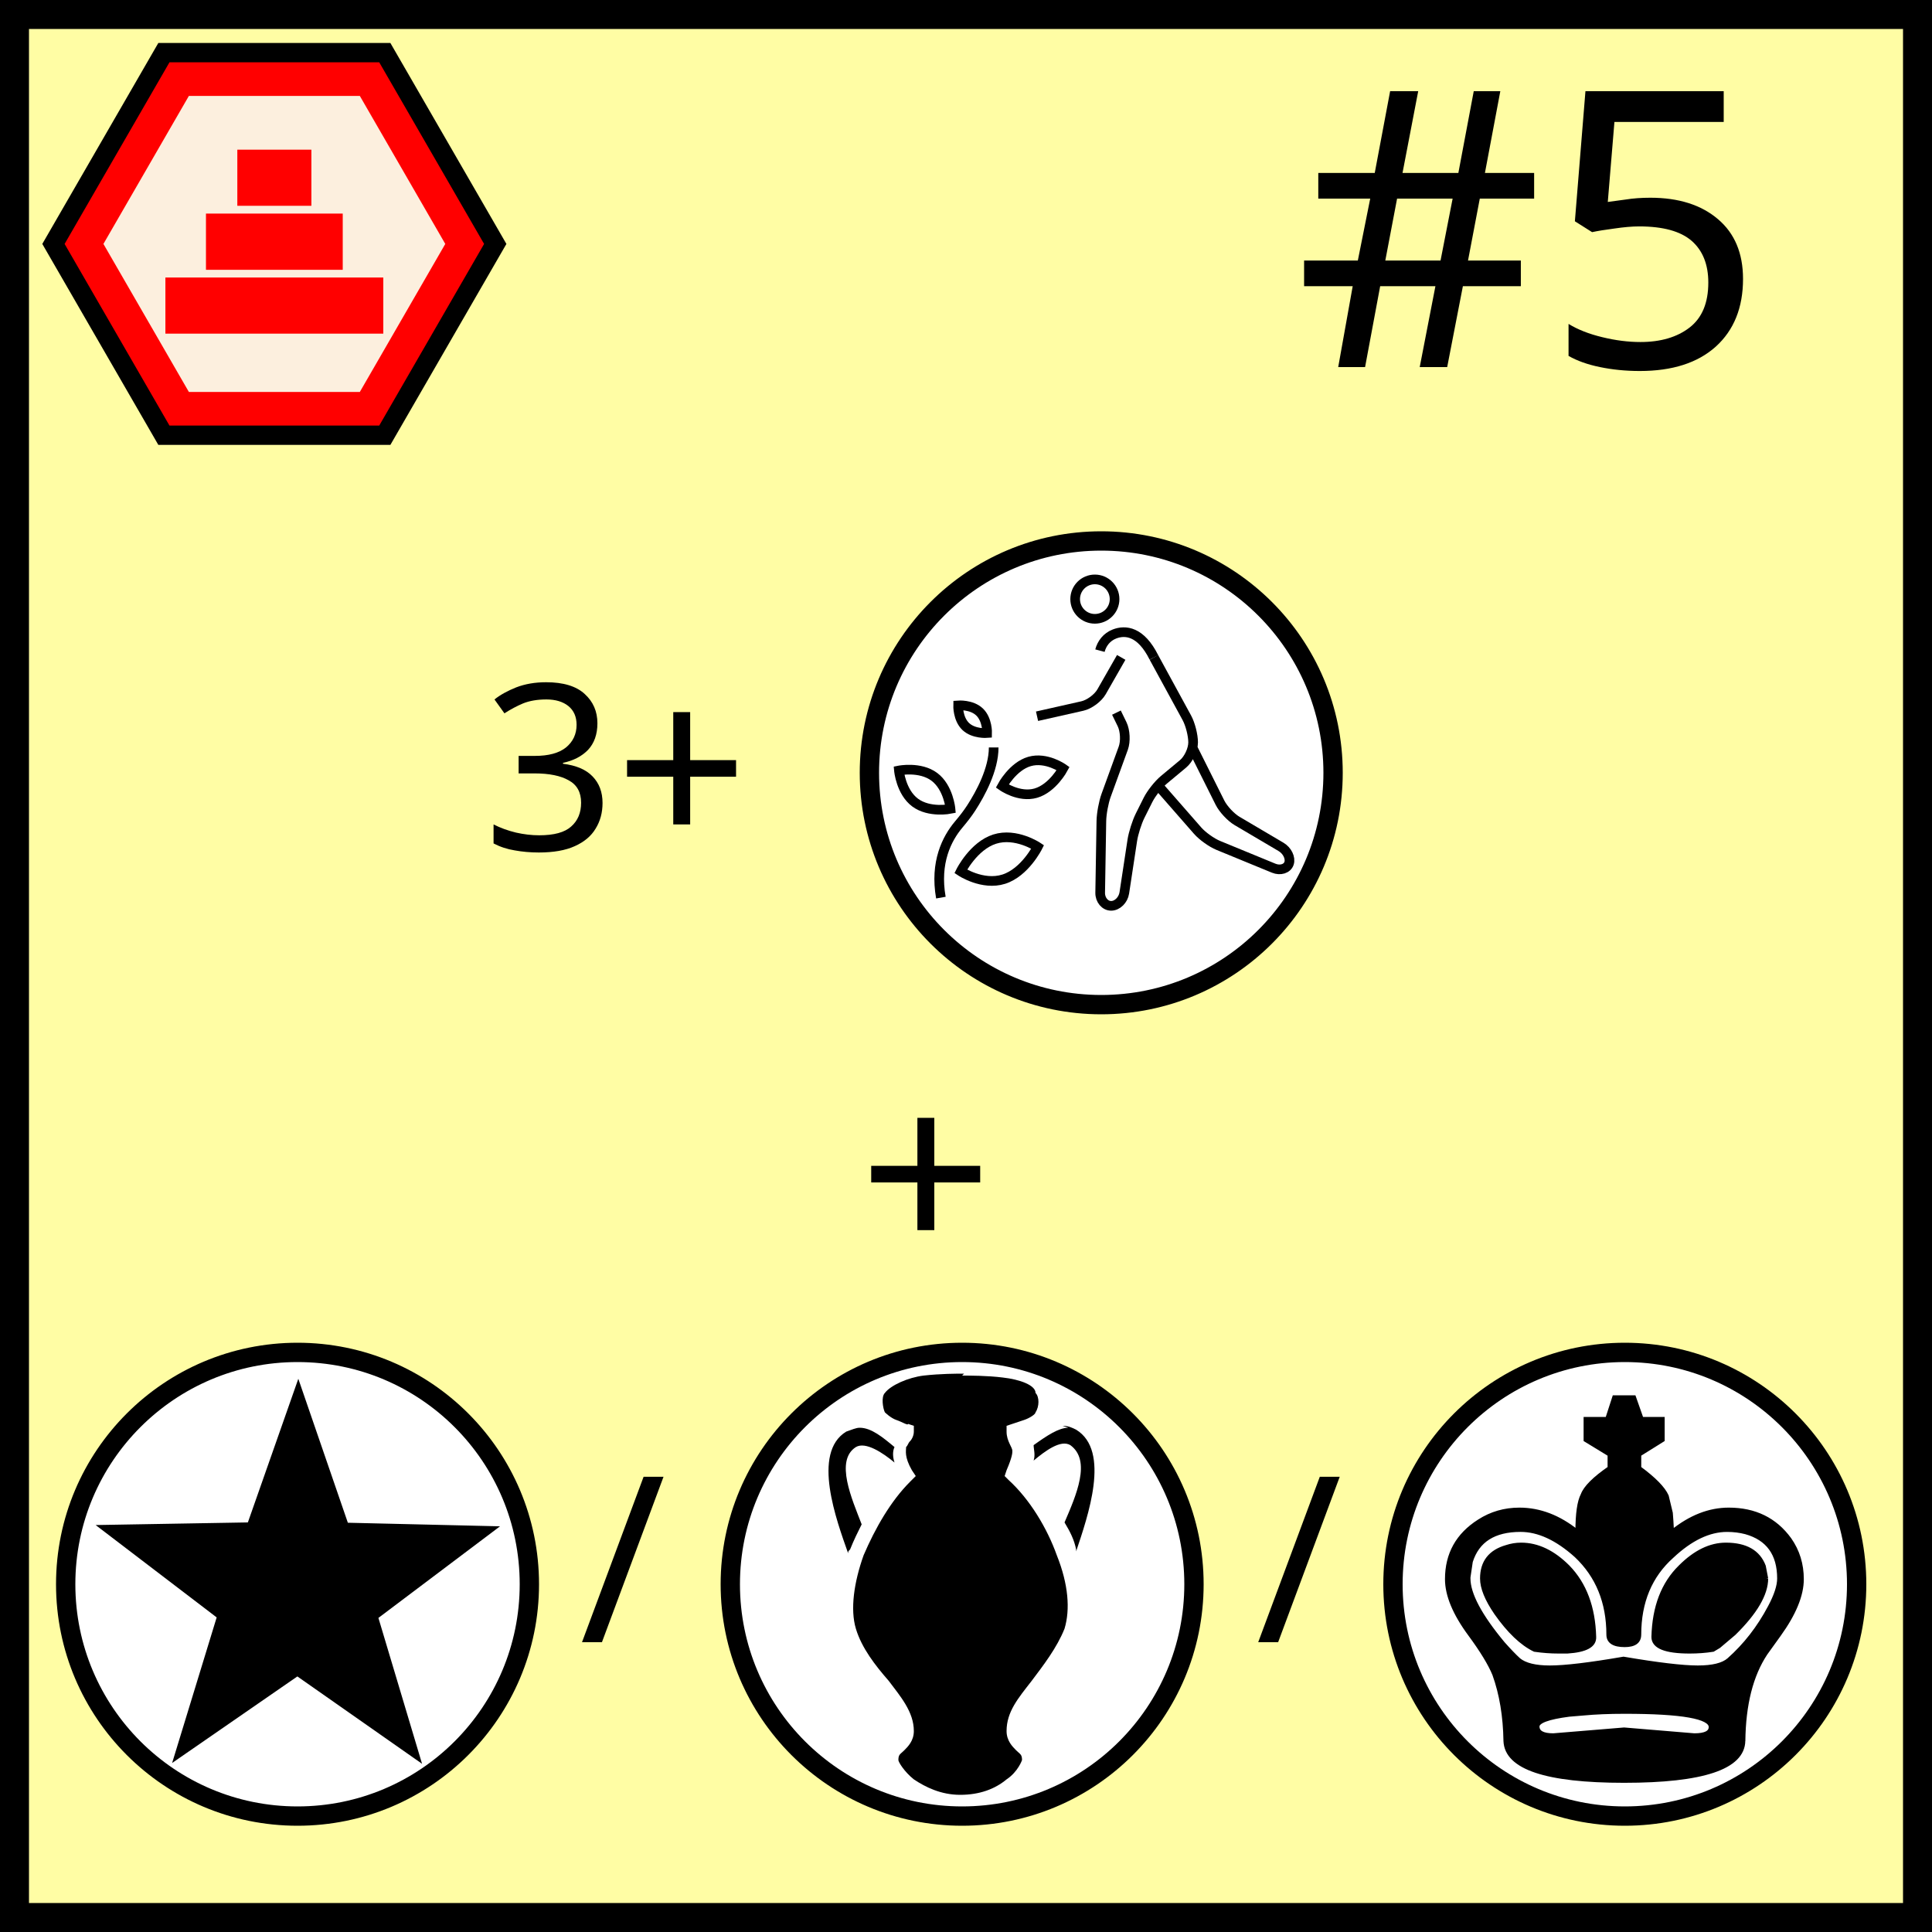
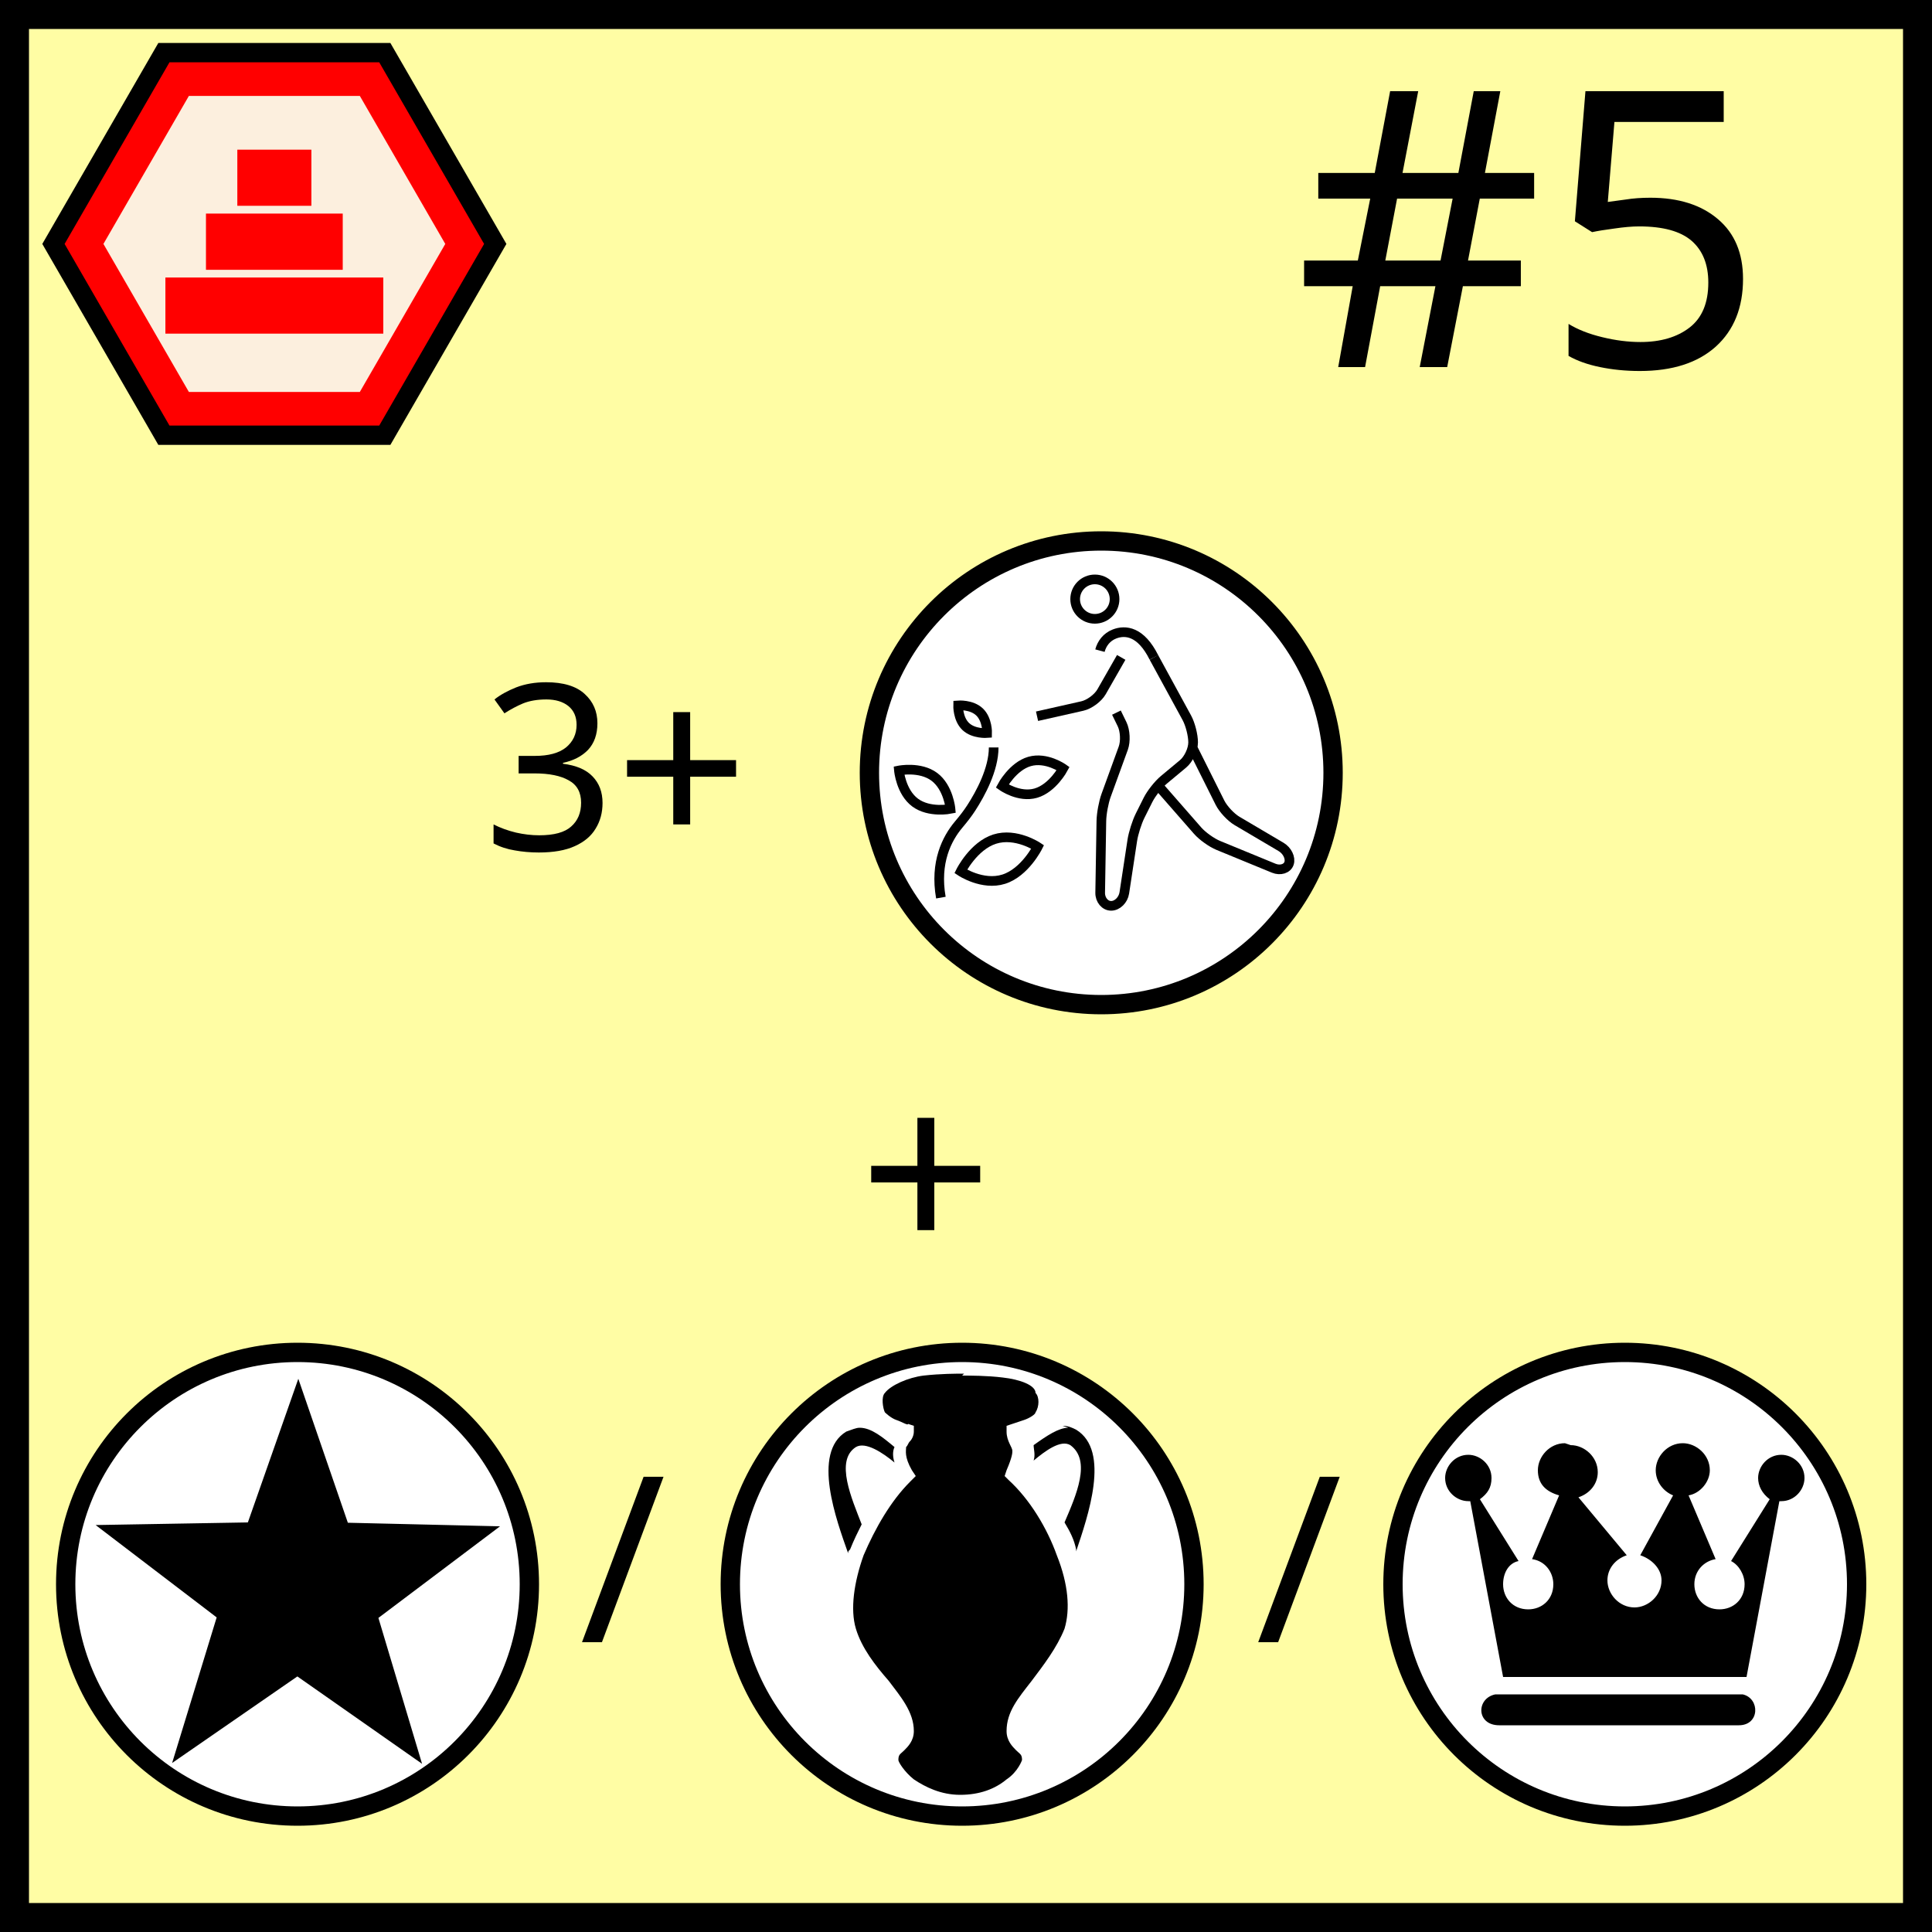
<svg xmlns="http://www.w3.org/2000/svg" height="100px" width="100px" viewbox="0 0 100 100">
  <rect style="fill:#fffda4;stroke:#000000;stroke-width:3px" x="0px" y="0px" width="100px" height="100px" />
  <g>
    <g>
      <polygon style="fill:#fcefde;stroke:#ff0000;stroke-width:2.5px" points="9.055,3.714 19.346,3.714 24.491,12.626 19.346,21.538 9.055,21.538 3.910,12.626" />
      <polygon style="fill:none;stroke:#000000;stroke-width:1px" points="8.484,2.724 19.917,2.724 25.634,12.626 19.917,22.528 8.484,22.528 2.767,12.626" />
    </g>
    <g>
      <rect style="fill:#ff0000;fill-opacity:1;stroke:none" width="11.278" height="2.905" x="8.561" y="14.364" />
      <rect style="fill:#ff0000;fill-opacity:1;stroke:none" width="7.079" height="2.91" x="10.661" y="11.055" />
      <rect style="fill:#ff0000;fill-opacity:1;stroke:none" width="3.833" height="2.905" x="12.284" y="7.747" />
    </g>
  </g>
  <text style="font-size:20px;font-family:sans-serif;fill:#000000;stroke:none" x="67" y="19">#5</text>
  <text style="font-size:12px;font-family:sans-serif;fill:#000000;stroke:none" x="25" y="44">3+</text>
  <g>
    <circle style="fill:#ffffff;stroke:#000000;stroke-width:1px" cy="40" cx="57" r="12" />
    <path style="fill:none;stroke:#000000;stroke-width:0.5px" d="m 50.701,36.851 c 0.415,0.396 0.393,1.092 0.393,1.092 0,0 -0.694,0.055 -1.109,-0.341 -0.415,-0.396 -0.393,-1.092 -0.393,-1.092 0,0 0.695,-0.055 1.109,0.341 z" />
    <path style="fill:none;stroke:#000000;stroke-width:0.5px" d="m 48.360,40.208 c 0.737,0.549 0.837,1.660 0.837,1.660 0,0 -1.094,0.222 -1.831,-0.327 -0.737,-0.549 -0.837,-1.660 -0.837,-1.660 0,0 1.094,-0.222 1.831,0.327 z" />
    <path style="fill:none;stroke:#000000;stroke-width:0.5px" d="m 51.954,45.506 c -1.100,0.349 -2.226,-0.404 -2.226,-0.404 0,0 0.657,-1.320 1.757,-1.670 1.100,-0.350 2.226,0.404 2.226,0.404 0,0 -0.658,1.320 -1.757,1.670 z" />
    <path style="fill:none;stroke:#000000;stroke-width:0.5px" d="m 53.614,41.053 c -0.872,0.250 -1.740,-0.367 -1.740,-0.367 0,0 0.545,-1.022 1.416,-1.273 0.872,-0.250 1.740,0.367 1.740,0.367 0,0 -0.546,1.022 -1.417,1.273 z" />
    <path style="fill:none;stroke:#000000;stroke-width:0.5px" d="m 51.433,38.689 c 0,1.140 -0.689,2.400 -1.164,3.134 -0.194,0.300 -0.415,0.579 -0.645,0.852 -0.614,0.728 -1.246,1.960 -0.924,3.786" />
    <circle style="fill:none;stroke:#000000;stroke-width:0.5px" r="1.02" cy="31.01" cx="56.67" />
    <path style="fill:none;stroke:#000000;stroke-width:0.5px" d="m 57.786,36.885 c 0,0 0.132,0.271 0.293,0.601 0.161,0.331 0.189,0.888 0.062,1.238 l -0.891,2.450 c -0.127,0.350 -0.236,0.941 -0.243,1.313 l -0.062,3.722 c -0.006,0.372 0.250,0.677 0.568,0.677 0.319,0 0.625,-0.301 0.681,-0.669 l 0.414,-2.722 c 0.056,-0.368 0.238,-0.941 0.404,-1.275 l 0.410,-0.820 c 0.167,-0.333 0.537,-0.800 0.823,-1.039 l 0.991,-0.825 c 0.286,-0.238 0.520,-0.738 0.520,-1.110 v 0 c 0,-0.372 -0.146,-0.944 -0.324,-1.271 l -1.706,-3.128" />
    <path style="fill:none;stroke:#000000;stroke-width:0.5px" d="M 57.019,34.704" />
    <path style="fill:none;stroke:#000000;stroke-width:0.5px" d="m 61.756,38.765 1.389,2.779 c 0.167,0.333 0.565,0.760 0.886,0.949 l 2.275,1.342 c 0.321,0.189 0.507,0.572 0.414,0.852 -0.093,0.279 -0.451,0.392 -0.795,0.250 l -2.865,-1.178 C 62.715,43.618 62.233,43.273 61.988,42.993 l -1.923,-2.198" />
    <path style="fill:none;stroke:#000000;stroke-width:0.5px" d="m 59.726,34.027 c -0.677,-1.354 -1.475,-1.432 -2.041,-1.212 -0.403,0.157 -0.652,0.486 -0.752,0.862" />
    <path style="fill:none;stroke:#000000;stroke-width:0.5px" d="m 58.034,34.027 -1.018,1.781 c -0.185,0.323 -0.633,0.655 -0.996,0.736 l -2.343,0.528" />
  </g>
  <text style="font-size:12px;font-family:sans-serif;fill:#000000;stroke:none" x="44.5" y="65">+</text>
  <g>
    <circle style="fill:#ffffff;stroke:#000000;stroke-width:1px" cy="82" cx="15.4" r="12" />
    <path style="fill:#000000;stroke:#000000;stroke-width:0.2px" d="m 25.591,79.095 -6.120,4.610 2.196,7.341 -6.275,-4.396 -6.303,4.356 2.242,-7.327 -6.091,-4.648 7.661,-0.132 2.539,-7.229 2.493,7.245 z" />
  </g>
  <text style="font-size:12px;font-family:sans-serif;fill:#000000;stroke:none" x="30" y="85">/</text>
  <g>
    <circle style="fill:#ffffff;stroke:#000000;stroke-width:1px" cy="82" cx="49.8" r="12" />
    <path style="fill:#000000;stroke:none" d="m 49.9,71.1 c -0.4,0 -1.2,0 -2.1,0.1 -0.8,0.1 -1.7,0.5 -2.0,0.9 -0.2,0.2 -0.1,0.8 0,1.0 0,0 0.3,0.3 0.6,0.4 0.3,0.1 0.6,0.3 0.6,0.2 l 0.3,0.1 v 0.3 c 0,0.2 -0.1,0.4 -0.2,0.5 -0.1,0.1 -0.1,0.2 -0.2,0.3 0,0.2 -0.1,0.5 0.3,1.2 l 0.2,0.3 -0.3,0.3 c -1.0,1.0 -1.8,2.4 -2.4,3.8 -0.5,1.4 -0.7,2.8 -0.4,3.8 0.3,1.0 1.0,1.9 1.7,2.7 0.6,0.8 1.3,1.6 1.3,2.6 0,0.5 -0.3,0.8 -0.5,1.0 -0.2,0.2 -0.3,0.2 -0.3,0.5 0,0.1 0.3,0.6 0.8,1.0 0.6,0.4 1.4,0.8 2.4,0.8 1.0,0 1.8,-0.3 2.4,-0.8 0.6,-0.4 0.8,-1.0 0.8,-1.0 0,-0.3 -0.1,-0.3 -0.3,-0.5 -0.2,-0.2 -0.5,-0.5 -0.5,-1.0 0,-1.0 0.6,-1.7 1.3,-2.6 0.6,-0.8 1.3,-1.7 1.7,-2.7 0.3,-1.0 0.2,-2.3 -0.4,-3.8 -0.5,-1.4 -1.4,-2.9 -2.5,-3.9 l -0.2,-0.2 0.1,-0.3 c 0.3,-0.7 0.3,-0.9 0.3,-1.0 0,-0.2 -0.3,-0.5 -0.3,-1.0 v -0.3 l 0.3,-0.1 c 0,0 0.3,-0.1 0.6,-0.2 0.3,-0.1 0.6,-0.3 0.6,-0.4 0.2,-0.3 0.2,-0.8 0,-1.0 0,-0.4 -0.8,-0.7 -1.7,-0.8 -0.8,-0.1 -1.7,-0.1 -2.1,-0.1 z m -5.4,2.8 c -0.2,0 -0.4,0.1 -0.7,0.2 -1.8,1.1 -0.5,4.6 0.1,6.3 0,-0.1 0,-0.1 0.1,-0.2 0.2,-0.5 0.4,-0.9 0.6,-1.3 -0.5,-1.3 -1.4,-3.3 -0.3,-4.0 0.5,-0.3 1.4,0.3 2.0,0.8 -0.1,-0.3 -0.1,-0.6 0,-0.8 -0.6,-0.5 -1.2,-1.0 -1.8,-1.0 z m 10.8,0 c -0.5,0 -1.1,0.4 -1.8,0.9 0,0.2 0.1,0.5 0,0.8 0.6,-0.5 1.4,-1.1 1.9,-0.8 1.1,0.8 0.3,2.6 -0.3,4.0 0.3,0.5 0.5,0.9 0.6,1.4 0,0 0,0.1 0,0.1 0.6,-1.8 1.8,-5.2 0,-6.3 -0.2,-0.1 -0.4,-0.2 -0.7,-0.2 z" />
  </g>
  <text style="font-size:12px;font-family:sans-serif;fill:#000000;stroke:none" x="65" y="85">/</text>
  <g>
    <circle style="fill:#ffffff;stroke:#000000;stroke-width:1px" cy="82" cx="84.1" r="12" />
-     <path style="fill:#000000;stroke:#000000;stroke-width:0.2px" d="m 84.849,84.610 c 0,0.361 -0.251,0.544 -0.757,0.544 -0.563,0 -0.846,-0.183 -0.846,-0.544 0,-1.676 -0.556,-3.039 -1.665,-4.087 -0.989,-0.889 -1.947,-1.332 -2.876,-1.332 -1.372,0 -2.229,0.544 -2.573,1.634 l -0.121,0.816 v 0.061 c 0,0.807 0.595,1.927 1.786,3.360 0.323,0.363 0.595,0.647 0.817,0.849 0.323,0.263 0.858,0.394 1.604,0.394 0.787,0 2.059,-0.152 3.815,-0.455 1.775,0.302 3.057,0.455 3.843,0.455 0.767,0 1.301,-0.131 1.604,-0.394 0.845,-0.748 1.554,-1.655 2.120,-2.724 0.324,-0.605 0.485,-1.100 0.485,-1.484 0,-1.271 -0.577,-2.068 -1.726,-2.391 -0.302,-0.080 -0.626,-0.120 -0.968,-0.120 -0.928,0 -1.878,0.453 -2.846,1.362 -1.130,1.008 -1.695,2.361 -1.695,4.056 m 6.570,-2.907 c 0,0.807 -0.556,1.756 -1.665,2.846 l -0.788,0.666 -0.302,0.181 c -0.385,0.061 -0.788,0.091 -1.210,0.091 -1.252,0 -1.878,-0.253 -1.878,-0.757 0.039,-1.554 0.504,-2.764 1.393,-3.632 0.767,-0.767 1.554,-1.151 2.361,-1.151 1.029,0 1.686,0.375 1.967,1.121 l 0.122,0.635 m -2.877,7.688 c 0,-0.523 -1.482,-0.785 -4.450,-0.785 -0.807,0 -1.522,0.030 -2.148,0.089 l -0.727,0.061 c -1.090,0.141 -1.634,0.345 -1.634,0.605 0,0.305 0.272,0.455 0.817,0.455 l 3.663,-0.302 3.632,0.302 c 0.565,0 0.846,-0.141 0.846,-0.424 m 1.695,0.727 c -0.040,1.372 -2.098,2.059 -6.173,2.059 -4.037,0 -6.085,-0.687 -6.145,-2.059 -0.020,-1.292 -0.212,-2.441 -0.575,-3.451 -0.222,-0.544 -0.646,-1.240 -1.271,-2.087 -0.787,-1.069 -1.181,-2.019 -1.181,-2.846 0,-1.292 0.555,-2.291 1.665,-2.996 0.626,-0.404 1.322,-0.605 2.089,-0.605 1.049,0 2.048,0.384 2.997,1.149 0,-0.927 0.091,-1.563 0.272,-1.906 0.141,-0.384 0.605,-0.848 1.393,-1.392 v -0.696 l -1.241,-0.757 v -1.090 h 1.120 l 0.363,-1.120 h 1.029 l 0.394,1.120 h 1.090 v 1.089 l -1.212,0.757 v 0.696 c 0.767,0.565 1.243,1.049 1.423,1.453 l 0.211,0.878 c 0.021,0.242 0.042,0.565 0.061,0.968 0.950,-0.766 1.927,-1.149 2.935,-1.149 1.353,0 2.403,0.515 3.149,1.543 0.424,0.605 0.635,1.292 0.635,2.059 0,0.828 -0.394,1.787 -1.179,2.877 l -0.696,0.968 c -0.748,1.130 -1.130,2.642 -1.151,4.539 M 76.707,81.703 c 0,-0.846 0.424,-1.393 1.271,-1.634 0.242,-0.080 0.494,-0.122 0.757,-0.122 0.848,0 1.655,0.385 2.421,1.151 0.868,0.889 1.322,2.098 1.362,3.632 0.021,0.445 -0.444,0.696 -1.392,0.757 h -0.454 c -0.404,0 -0.817,-0.030 -1.241,-0.091 -0.666,-0.321 -1.332,-0.959 -1.998,-1.906 C 76.949,82.783 76.707,82.188 76.707,81.702" />
+     <path style="fill:#000000;stroke:none" d="m 81.0,74.7 c -0.8,0 -1.4,0.7 -1.4,1.4 0,0.7 0.4,1.1 1.1,1.3 l -1.4,3.3 c 0.7,0.1 1.1,0.7 1.1,1.3 0,0.8 -0.6,1.3 -1.3,1.3 -0.8,0 -1.3,-0.6 -1.3,-1.3 0,-0.6 0.3,-1.1 0.8,-1.2 l -2.0,-3.2 c 0.4,-0.3 0.6,-0.6 0.6,-1.1 0,-0.7 -0.6,-1.2 -1.2,-1.2 -0.7,0 -1.2,0.6 -1.2,1.2 0,0.7 0.6,1.2 1.2,1.2 0,0 0,0 0.1,0 l 1.7,9.1 h 12.6 l 1.7,-9.1 c 0,0 0,0 0.1,0 0.7,0 1.2,-0.6 1.2,-1.2 0,-0.7 -0.6,-1.2 -1.2,-1.2 -0.7,0 -1.2,0.6 -1.2,1.2 0,0.4 0.2,0.8 0.6,1.1 l -2.0,3.2 c 0.4,0.2 0.7,0.7 0.7,1.2 0,0.8 -0.6,1.3 -1.3,1.3 -0.8,0 -1.3,-0.6 -1.3,-1.3 0,-0.7 0.5,-1.2 1.1,-1.3 l -1.4,-3.3 c 0.6,-0.1 1.1,-0.7 1.1,-1.3 0,-0.8 -0.7,-1.4 -1.4,-1.4 -0.8,0 -1.4,0.7 -1.4,1.4 0,0.6 0.4,1.1 0.9,1.3 l -1.7,3.1 c 0.6,0.2 1.1,0.7 1.1,1.3 0,0.8 -0.7,1.4 -1.4,1.4 -0.8,0 -1.4,-0.7 -1.4,-1.4 0,-0.6 0.4,-1.1 1.0,-1.3 l -2.5,-3.0 c 0.6,-0.2 1,-0.7 1,-1.3 0,-0.8 -0.7,-1.4 -1.4,-1.4 z m -3.6,13.0 c -1.0,0.2 -1.0,1.6 0.2,1.6 h 0.3 v 0 h 11.8 v 0 h 0.3 c 1.1,0 1.1,-1.4 0.2,-1.6 z" />
  </g>
</svg>
